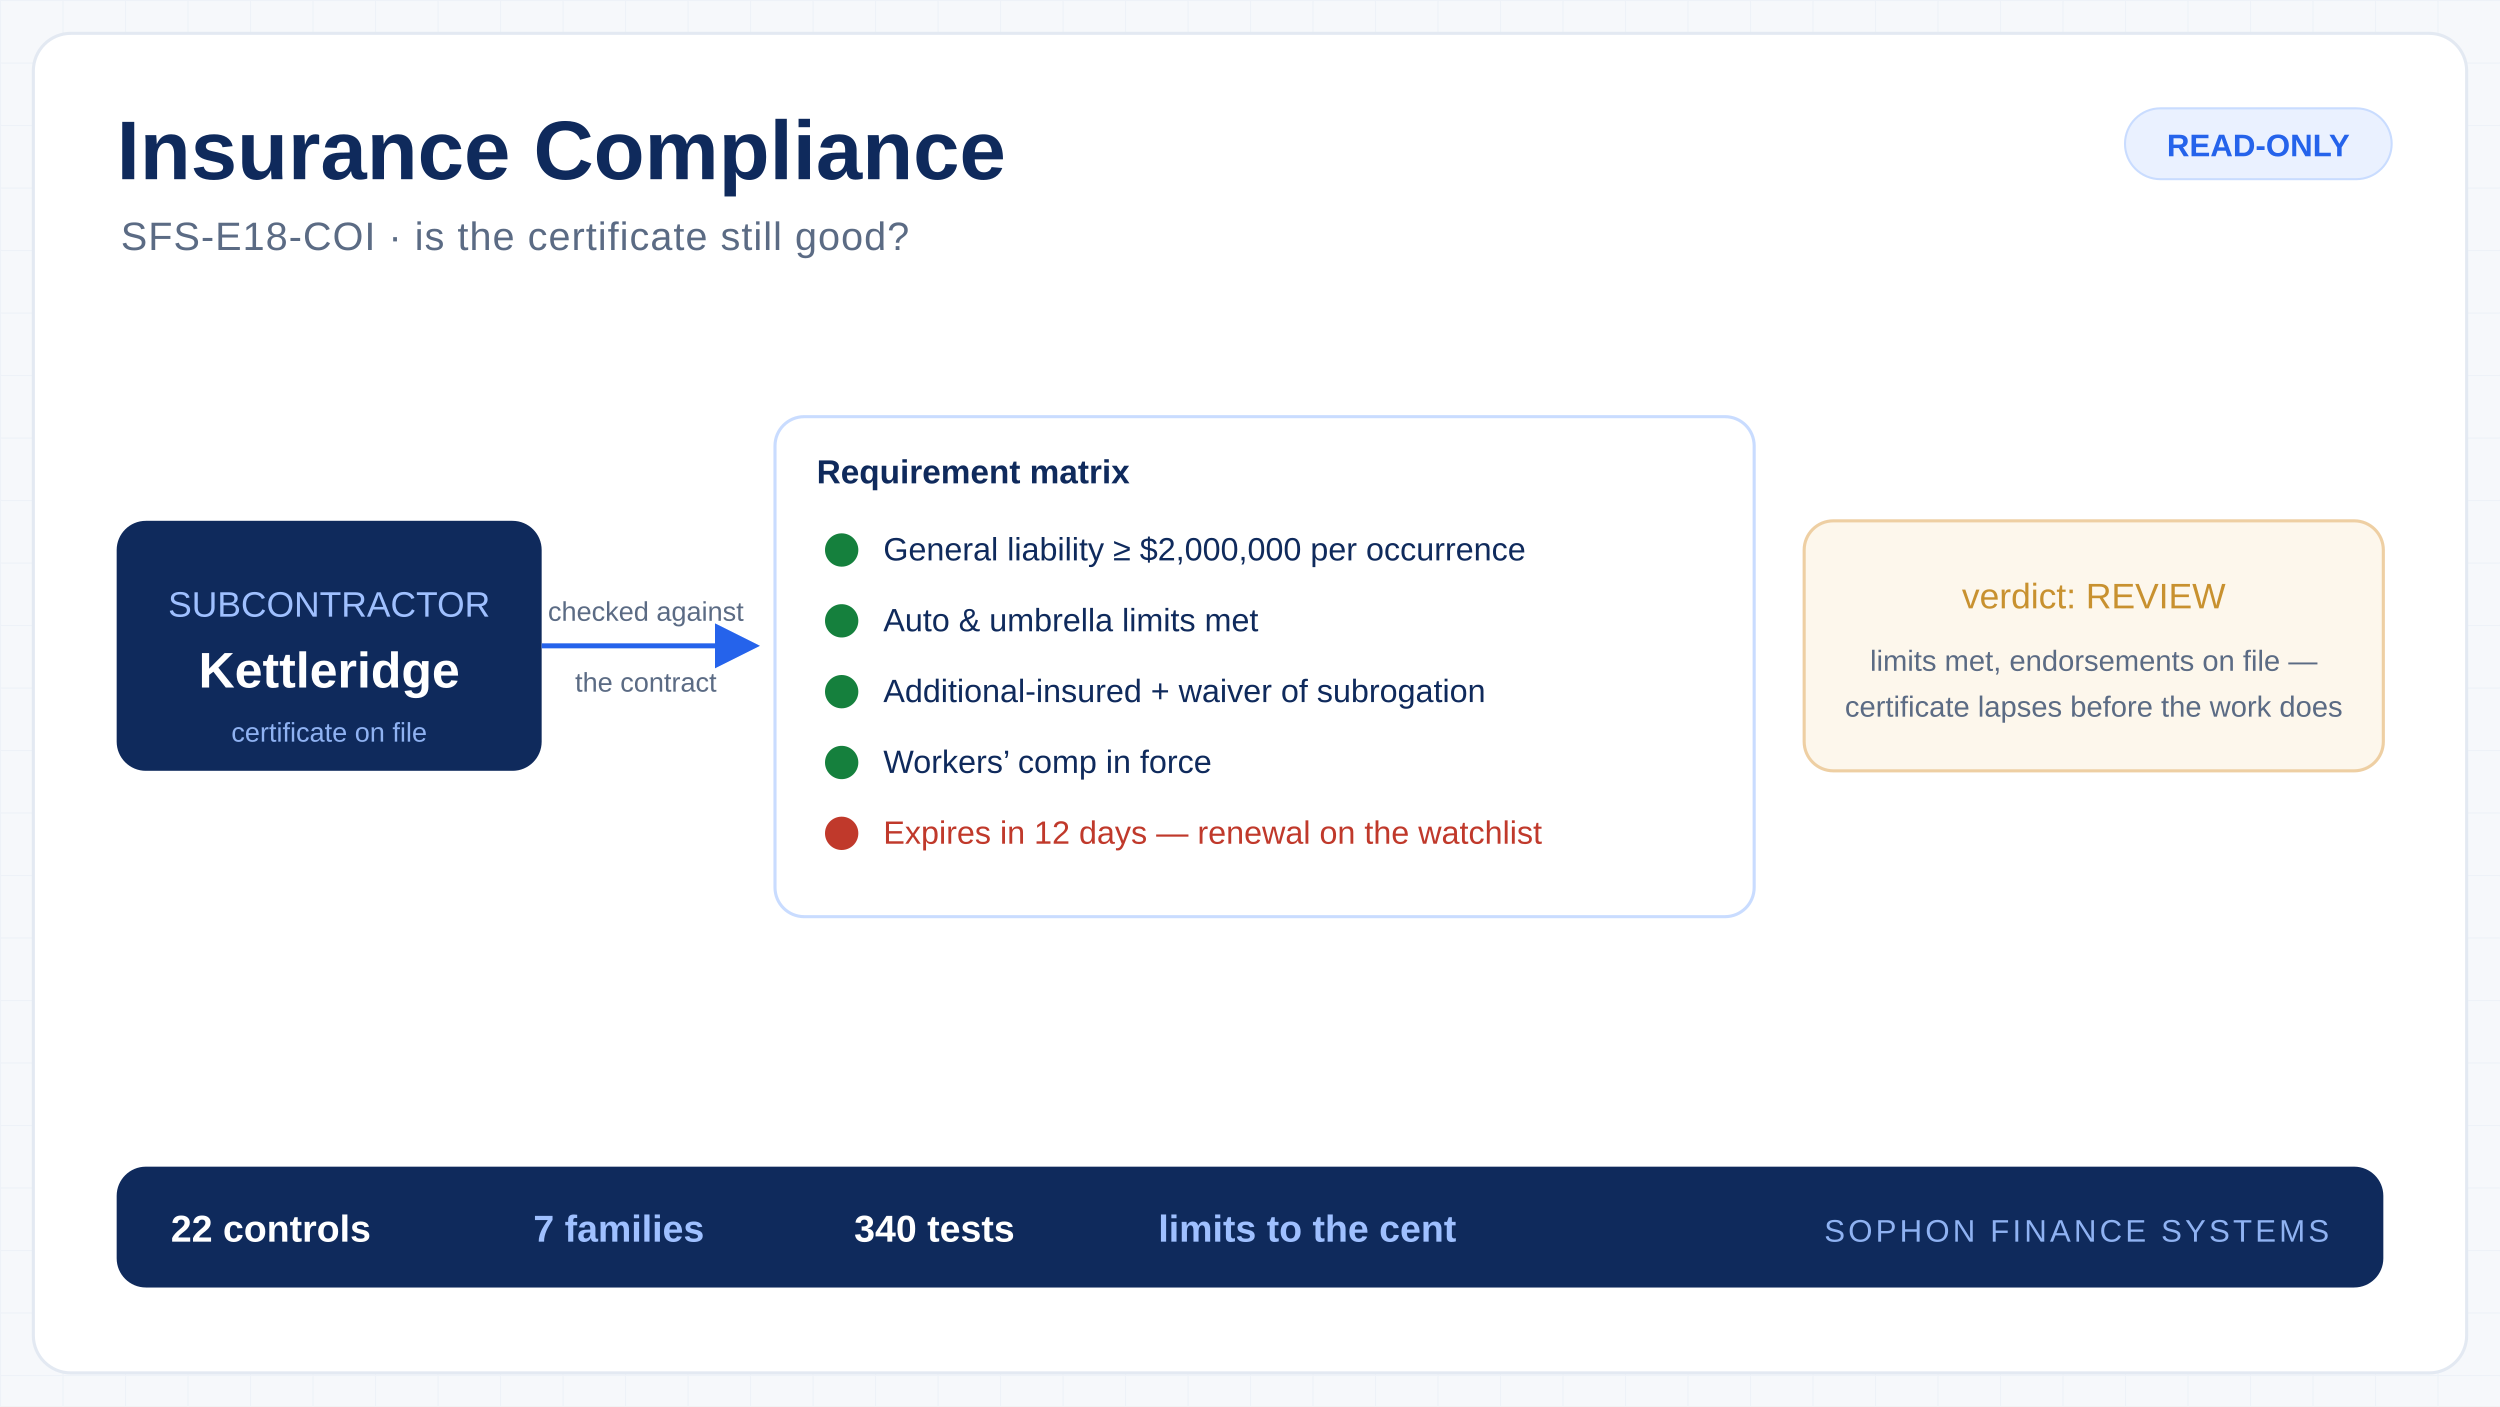
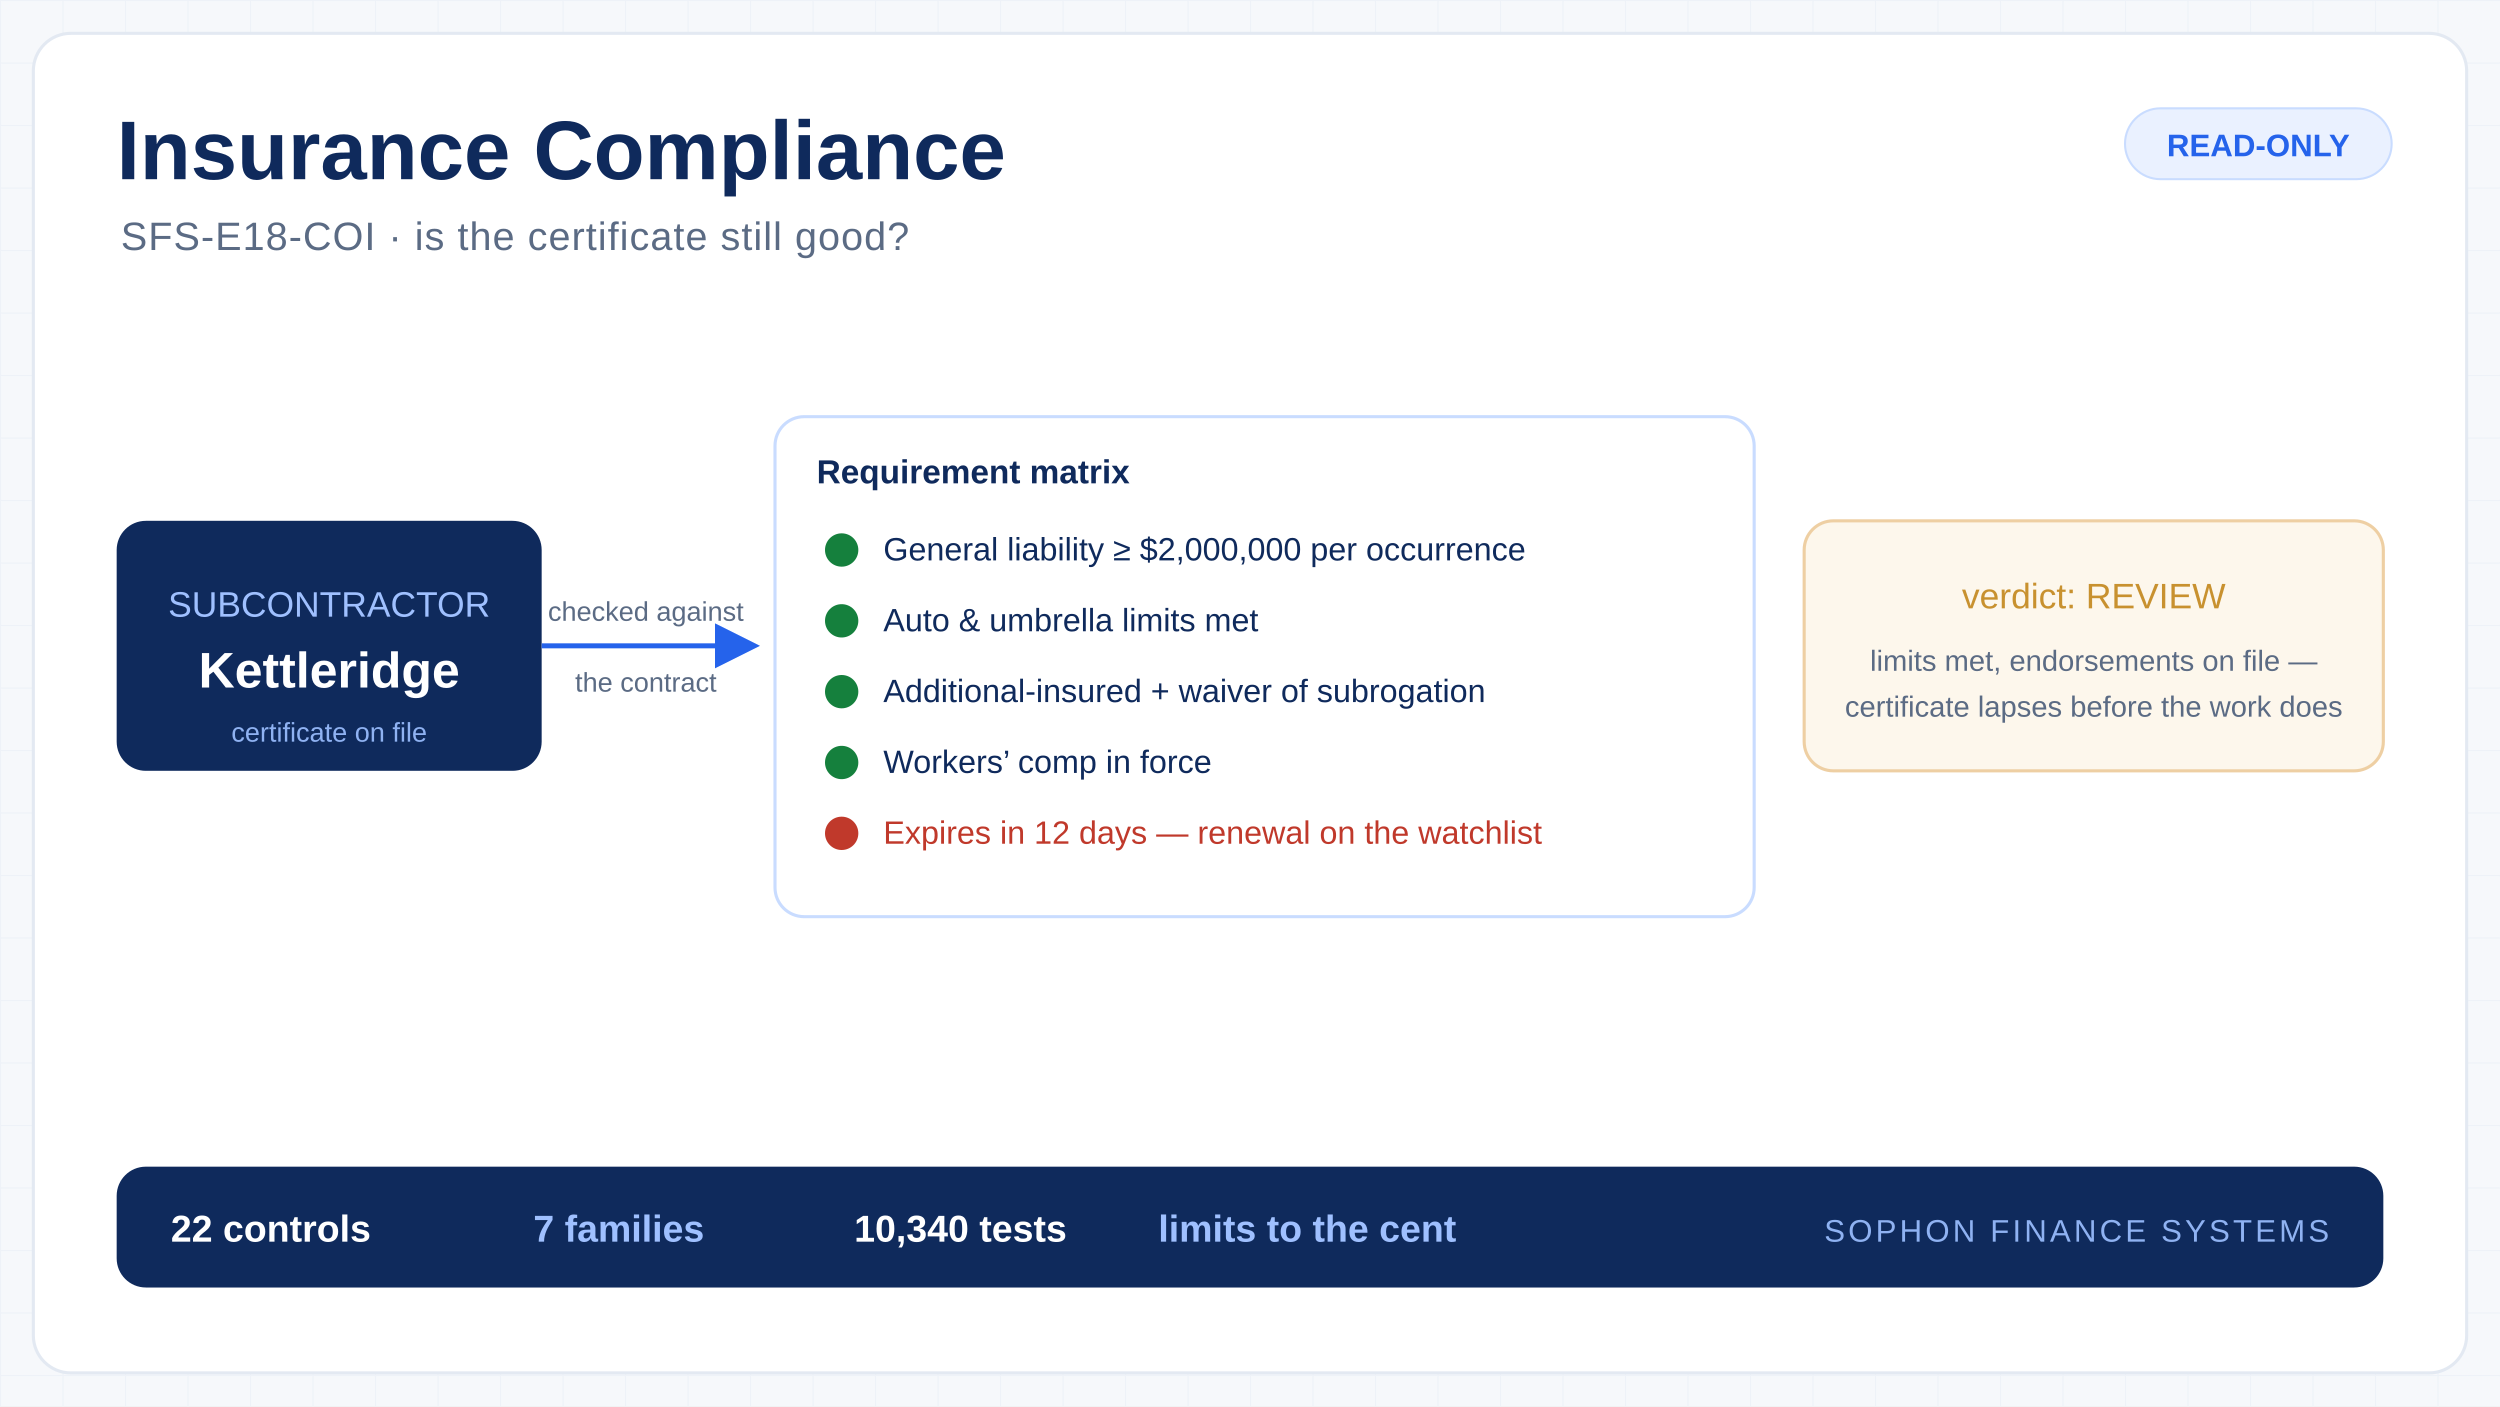
<svg xmlns="http://www.w3.org/2000/svg" viewBox="0 0 1200 675" width="1200" height="675" font-family="'Segoe UI',system-ui,-apple-system,Arial,sans-serif" role="img" aria-label="Insurance Compliance engine tile: each party's certificate of insurance checked against the contract requirement matrix for coverage, limits, endorsements and expiry.">
  <defs>
    <pattern id="grid-coi" width="30" height="30" patternUnits="userSpaceOnUse">
      <path d="M30 0H0V30" fill="none" stroke="#eef2f8" stroke-width="1" />
    </pattern>
    <marker id="arw-coi" markerWidth="9" markerHeight="9" refX="7" refY="4.5" orient="auto">
      <path d="M0 0L9 4.5L0 9Z" fill="#2563eb" />
    </marker>
  </defs>
  <rect width="1200" height="675" fill="#f6f8fb" />
  <rect width="1200" height="675" fill="url(#grid-coi)" />
  <rect x="16" y="16" width="1168" height="643" rx="18" fill="#ffffff" stroke="#e3e9f2" stroke-width="1.5" />
  <text x="56" y="86" font-size="40" font-weight="700" fill="#0f2a5c">Insurance Compliance</text>
  <text x="58" y="120" font-size="19" fill="#5b6b84" letter-spacing="0.5">SFS-E18-COI · is the certificate still good?</text>
  <rect x="1020" y="52" width="128" height="34" rx="17" fill="#eaf1ff" stroke="#c9dcff" />
  <text x="1084" y="75" font-size="15" font-weight="600" fill="#2563eb" text-anchor="middle">READ-ONLY</text>
  <rect x="56" y="250" width="204" height="120" rx="14" fill="#0f2a5c" />
  <text x="158" y="296" font-size="17" fill="#9fc0ff" text-anchor="middle">SUBCONTRACTOR</text>
  <text x="158" y="330" font-size="24" font-weight="700" fill="#ffffff" text-anchor="middle">Kettleridge</text>
  <text x="158" y="356" font-size="13" fill="#8fb2f2" text-anchor="middle">certificate on file</text>
  <path d="M260 310H360" fill="none" stroke="#2563eb" stroke-width="2.4" marker-end="url(#arw-coi)" />
  <text x="310" y="298" font-size="13" fill="#5b6b84" text-anchor="middle">checked against</text>
  <text x="310" y="332" font-size="13" fill="#5b6b84" text-anchor="middle">the contract</text>
  <rect x="372" y="200" width="470" height="240" rx="14" fill="#ffffff" stroke="#c9dcff" stroke-width="1.5" />
  <text x="392" y="232" font-size="16" font-weight="700" fill="#0f2a5c">Requirement matrix</text>
  <g font-size="15.5" fill="#0f2a5c">
    <circle cx="404" cy="264" r="8" fill="#15803d" />
    <text x="424" y="269">General liability ≥ $2,000,000 per occurrence</text>
    <circle cx="404" cy="298" r="8" fill="#15803d" />
    <text x="424" y="303">Auto &amp; umbrella limits met</text>
    <circle cx="404" cy="332" r="8" fill="#15803d" />
    <text x="424" y="337">Additional-insured + waiver of subrogation</text>
    <circle cx="404" cy="366" r="8" fill="#15803d" />
    <text x="424" y="371">Workers’ comp in force</text>
    <circle cx="404" cy="400" r="8" fill="#c0392b" />
    <text x="424" y="405" fill="#c0392b">Expires in 12 days — renewal on the watchlist</text>
  </g>
  <rect x="866" y="250" width="278" height="120" rx="14" fill="#fdf7ec" stroke="#eecfa3" stroke-width="1.5" />
  <text x="1005" y="292" font-size="17" fill="#c8912f" text-anchor="middle">verdict: REVIEW</text>
  <text x="1005" y="322" font-size="14" fill="#5b6b84" text-anchor="middle">limits met, endorsements on file —</text>
  <text x="1005" y="344" font-size="14" fill="#5b6b84" text-anchor="middle">certificate lapses before the work does</text>
  <rect x="56" y="560" width="1088" height="58" rx="14" fill="#0f2a5c" />
  <text x="82" y="596" font-size="18" font-weight="600" fill="#ffffff">22 controls</text>
  <text x="256" y="596" font-size="18" font-weight="600" fill="#9fc0ff">7 families</text>
-   <text x="410" y="596" font-size="18" font-weight="600" fill="#ffffff">340 tests</text>
+   <text x="410" y="596" font-size="18" font-weight="600" fill="#ffffff">10,340 tests</text>
  <text x="556" y="596" font-size="18" font-weight="600" fill="#9fc0ff">limits to the cent</text>
  <text x="1118" y="596" font-size="15" fill="#8fb2f2" text-anchor="end" letter-spacing="1.5">SOPHON FINANCE SYSTEMS</text>
</svg>
